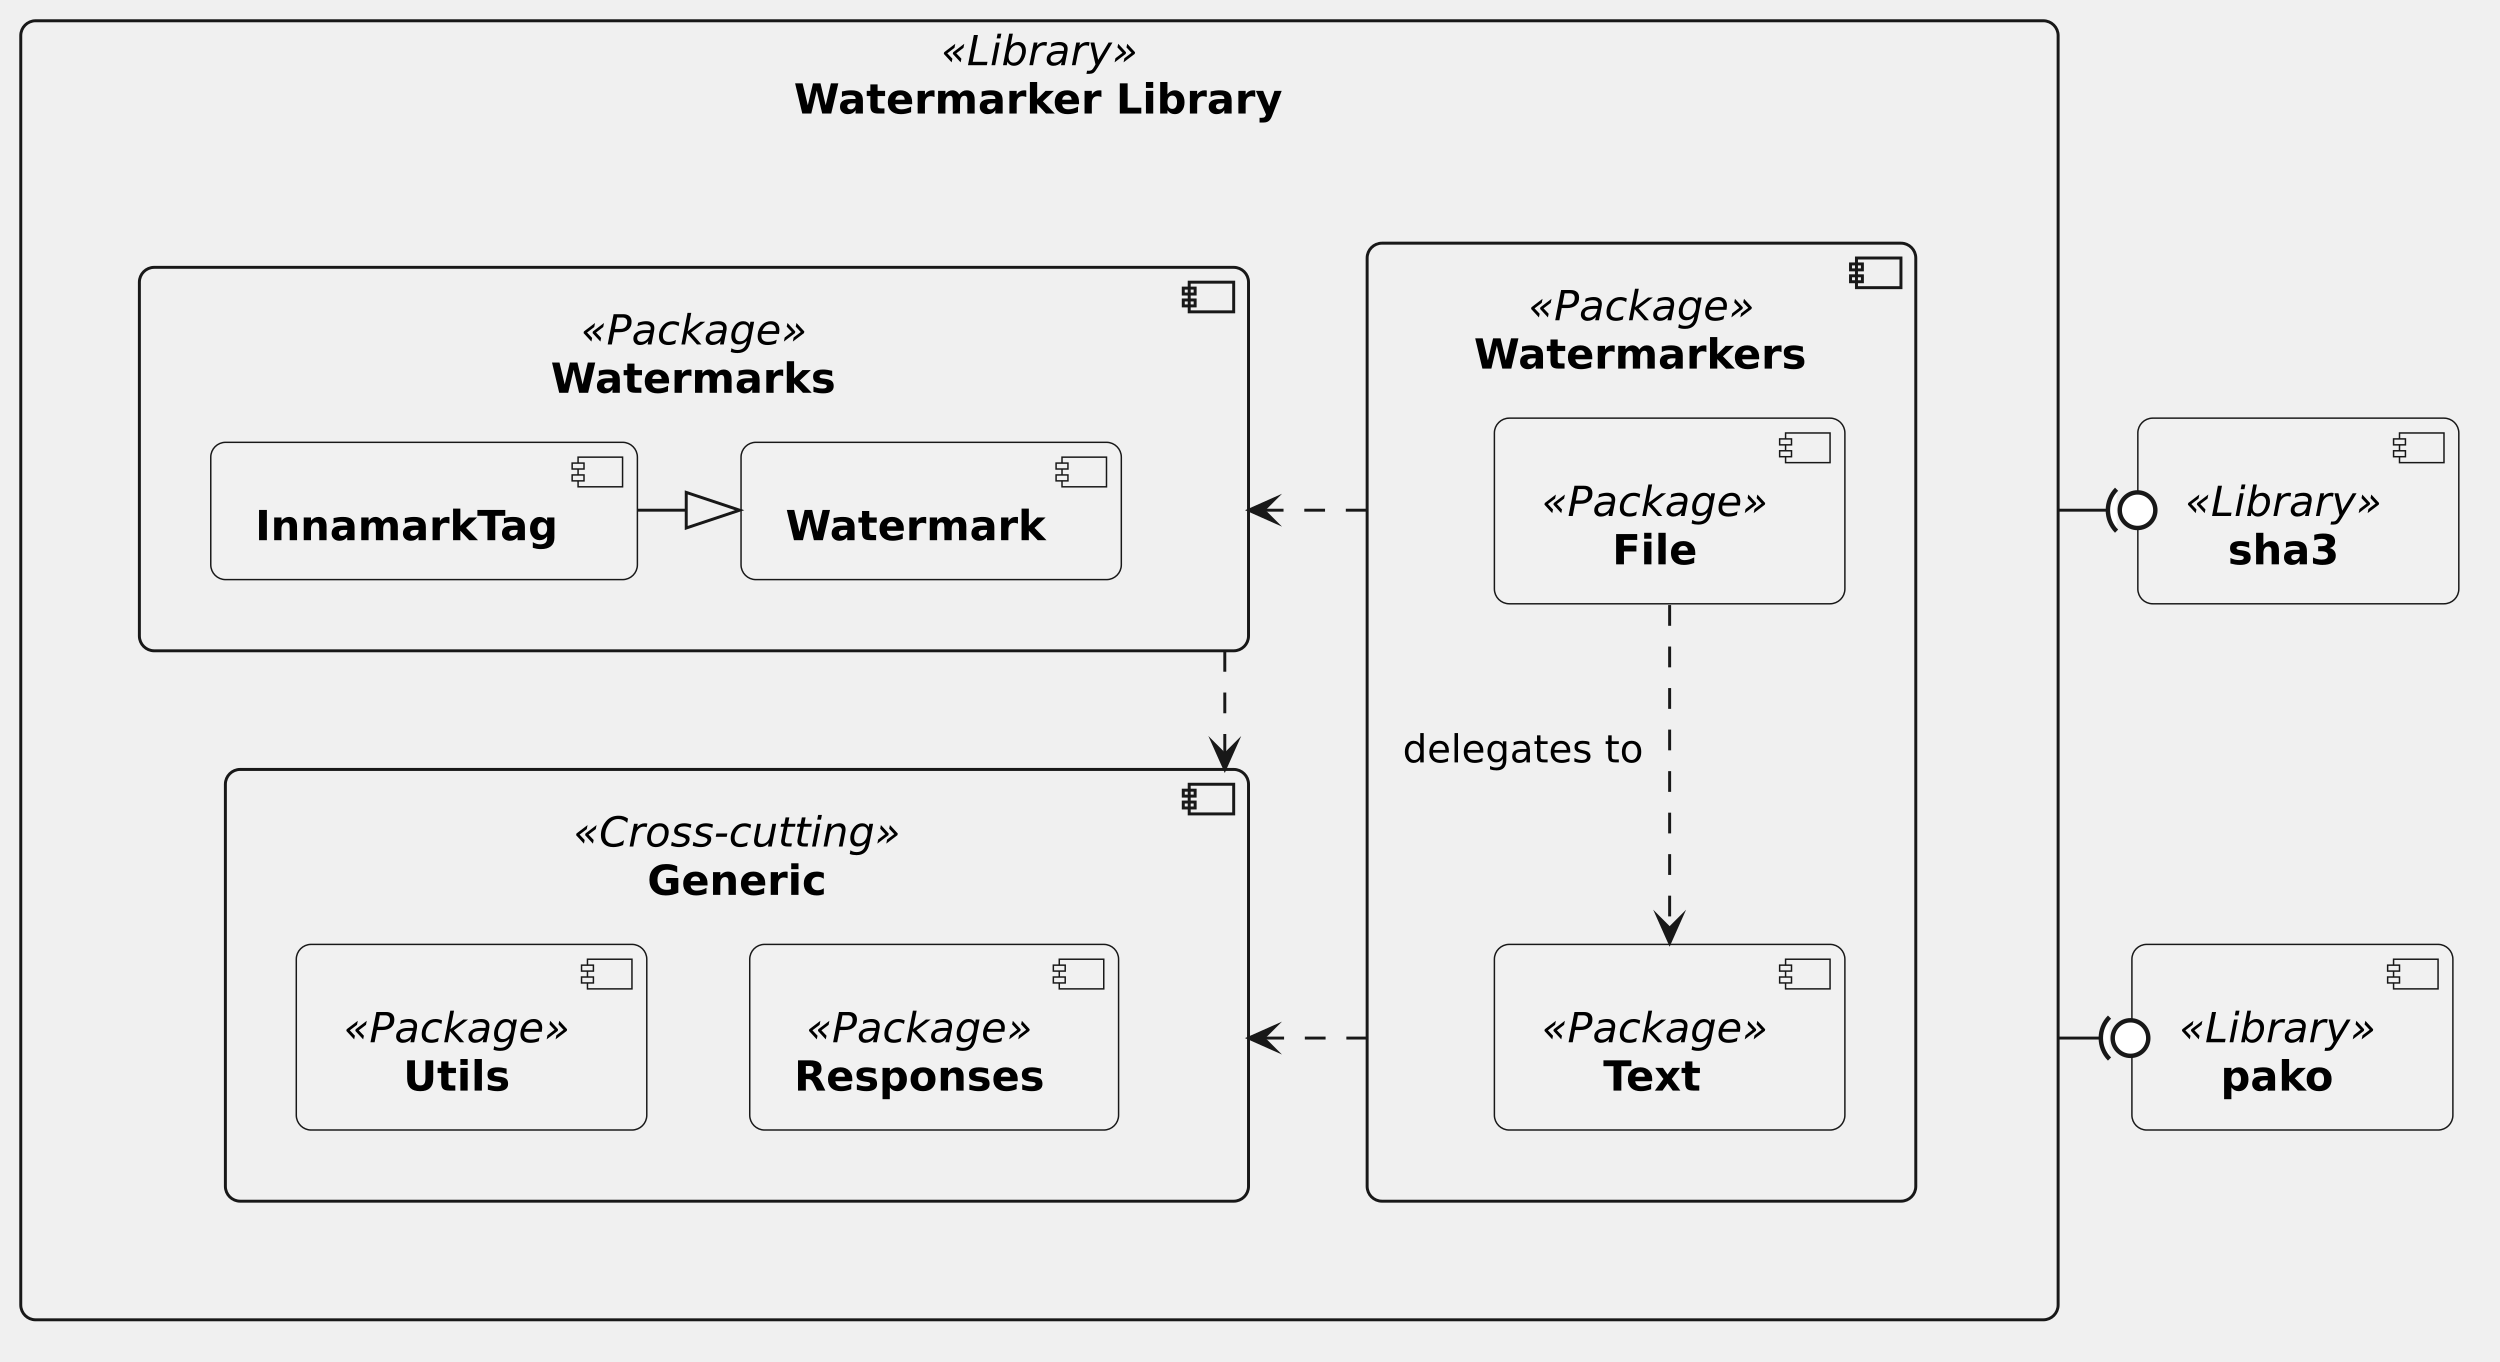
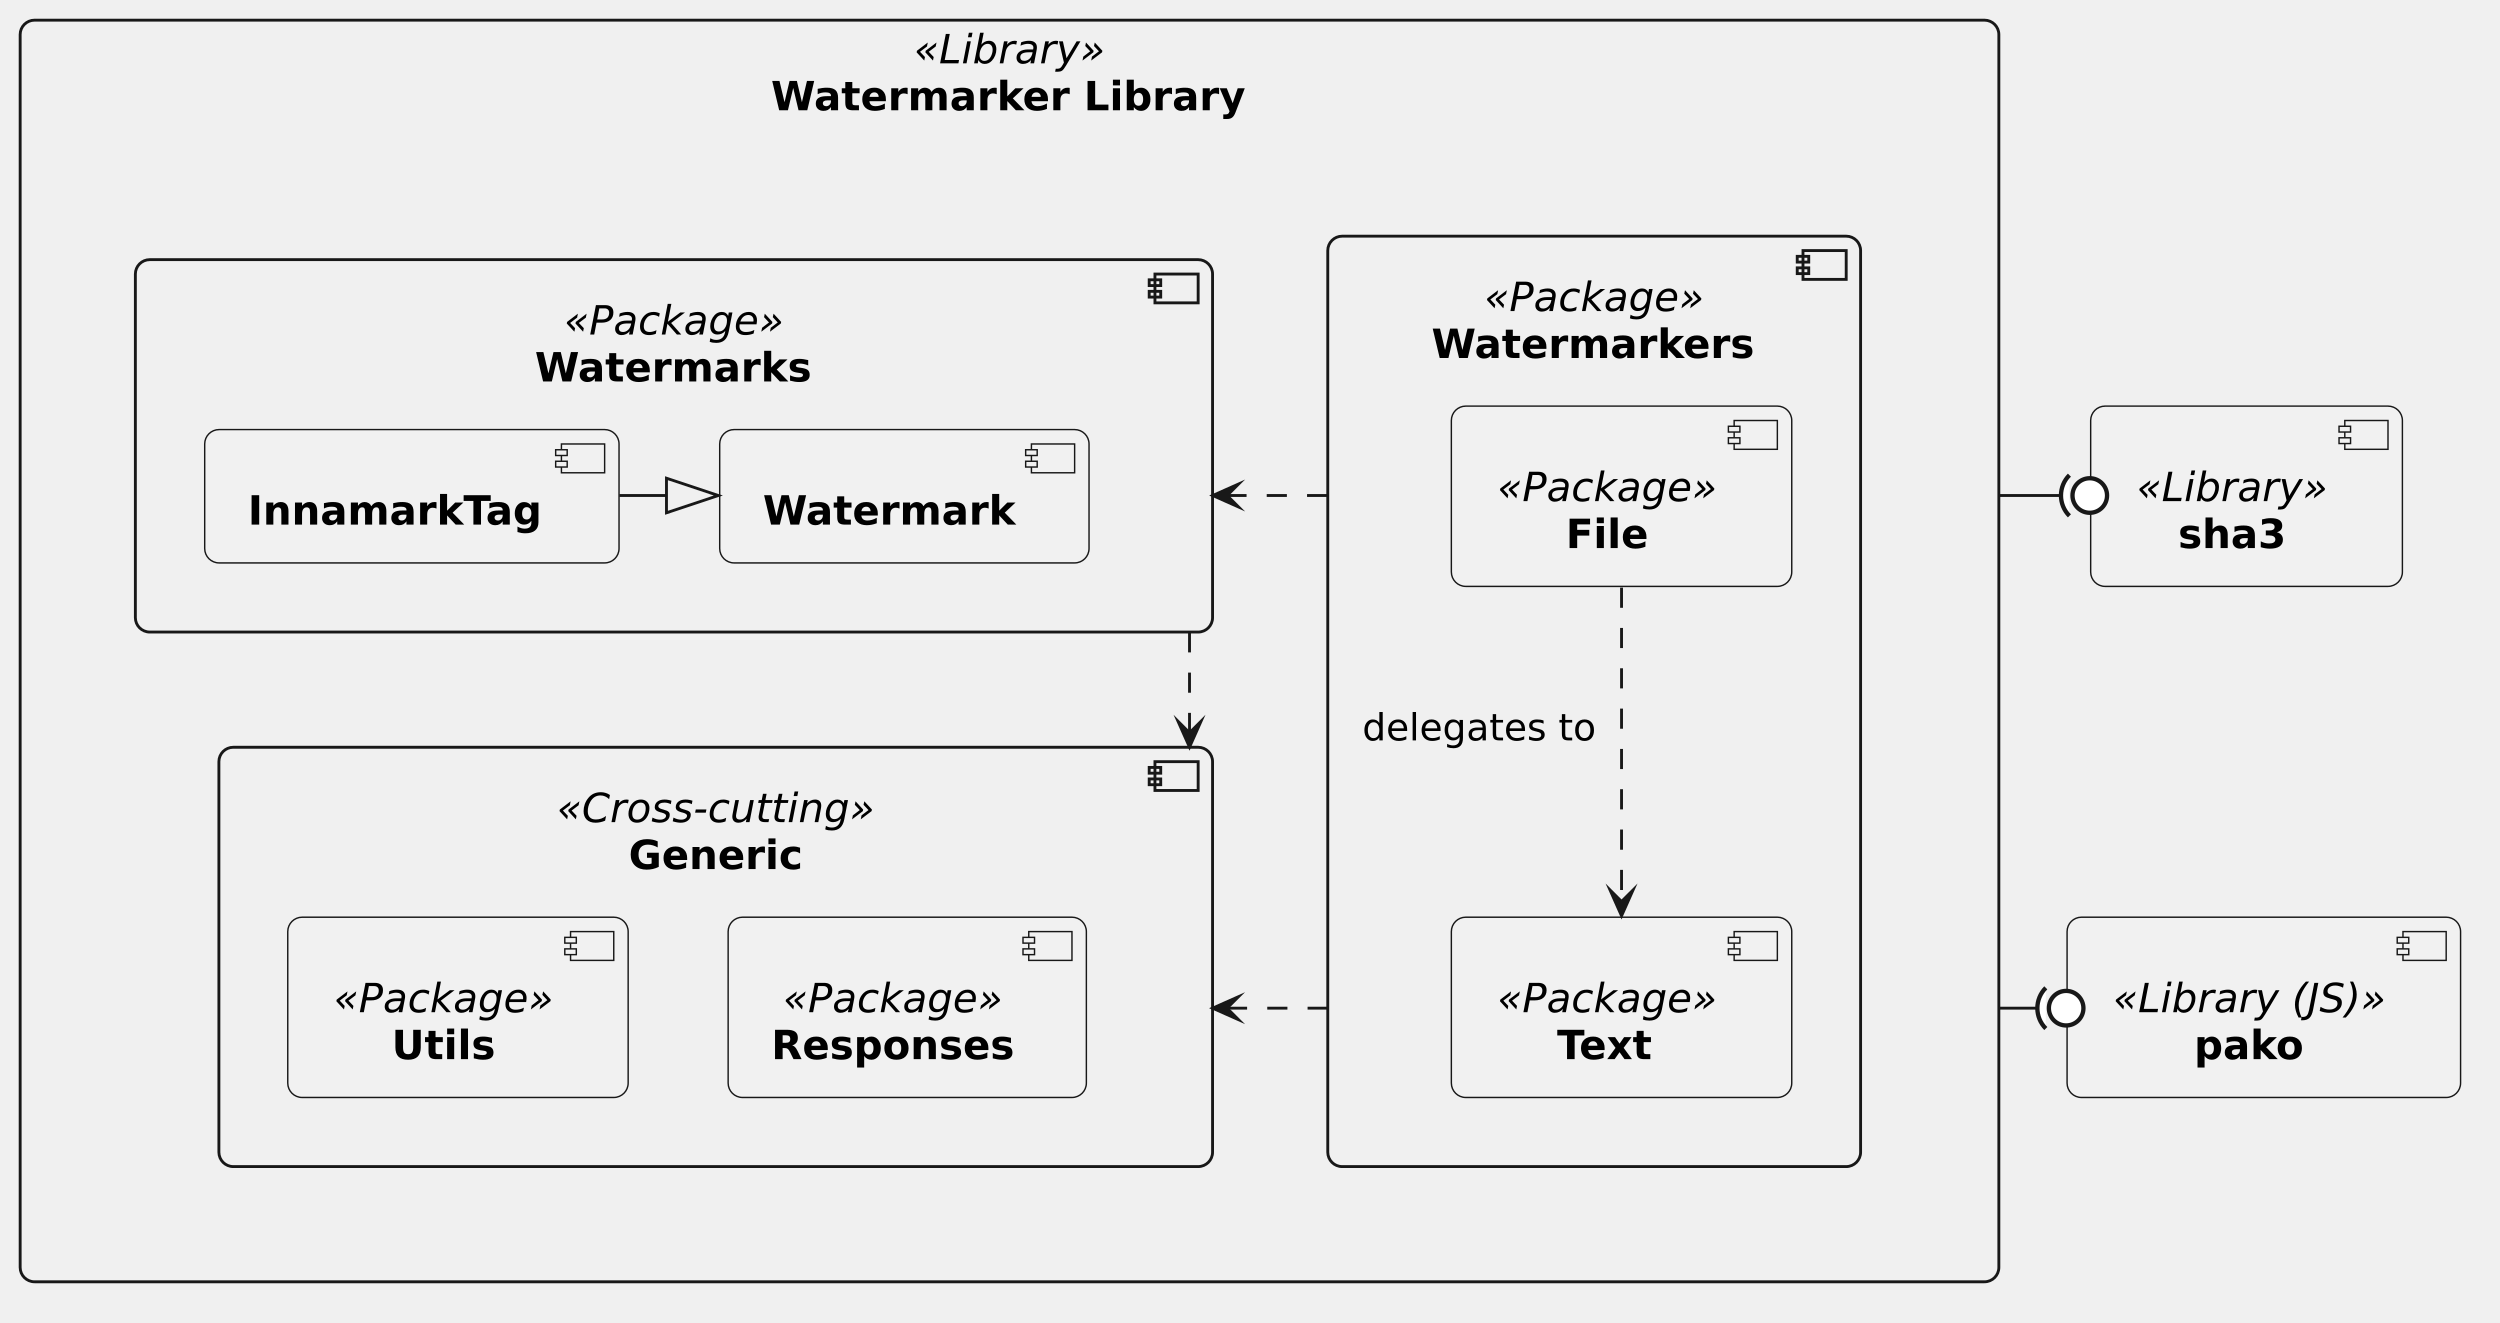
- <svg xmlns="http://www.w3.org/2000/svg" contentStyleType="text/css" data-diagram-type="DESCRIPTION" height="459px" preserveAspectRatio="none" style="width:843px;height:459px;background:#FFFFFF;" version="1.1" viewBox="0 0 843 459" width="843px" zoomAndPan="magnify">
+ <svg xmlns="http://www.w3.org/2000/svg" contentStyleType="text/css" data-diagram-type="DESCRIPTION" height="459px" preserveAspectRatio="none" style="width:868px;height:459px;background:#FFFFFF;" version="1.1" viewBox="0 0 868 459" width="868px" zoomAndPan="magnify">
  <defs />
  <g>
    <g class="cluster" data-qualified-name="system" data-source-line="11" id="ent0001">
      <rect fill="none" height="438.04" rx="5" ry="5" style="stroke:#181818;stroke-width:1;" width="687" x="7" y="7" />
      <text fill="#000000" font-family="'DejaVu Sans'" font-size="14" font-style="italic" lengthAdjust="spacing" textLength="66.233" x="317.383" y="21.995">«Library»</text>
      <text fill="#000000" font-family="'DejaVu Sans'" font-size="14" font-weight="700" lengthAdjust="spacing" textLength="165.628" x="267.686" y="38.292">Watermarker Library</text>
    </g>
    <g class="cluster" data-qualified-name="system.watermarks" data-source-line="12" id="ent0002">
      <rect fill="none" height="129.3" rx="5" ry="5" style="stroke:#181818;stroke-width:1;" width="374" x="47" y="90.15" />
      <rect fill="none" height="10" style="stroke:#181818;stroke-width:1;" width="15" x="401" y="95.15" />
      <rect fill="none" height="2" style="stroke:#181818;stroke-width:1;" width="4" x="399" y="97.15" />
      <rect fill="none" height="2" style="stroke:#181818;stroke-width:1;" width="4" x="399" y="101.15" />
      <text fill="#000000" font-family="'DejaVu Sans'" font-size="14" font-style="italic" lengthAdjust="spacing" textLength="76.186" x="195.907" y="116.145">«Package»</text>
      <text fill="#000000" font-family="'DejaVu Sans'" font-size="14" font-weight="700" lengthAdjust="spacing" textLength="96.564" x="185.718" y="132.442">Watermarks</text>
    </g>
    <g class="cluster" data-qualified-name="system.watermarkers" data-source-line="17" id="ent0005">
      <rect fill="none" height="323.04" rx="5" ry="5" style="stroke:#181818;stroke-width:1;" width="185" x="461" y="82" />
      <rect fill="none" height="10" style="stroke:#181818;stroke-width:1;" width="15" x="626" y="87" />
      <rect fill="none" height="2" style="stroke:#181818;stroke-width:1;" width="4" x="624" y="89" />
      <rect fill="none" height="2" style="stroke:#181818;stroke-width:1;" width="4" x="624" y="93" />
      <text fill="#000000" font-family="'DejaVu Sans'" font-size="14" font-style="italic" lengthAdjust="spacing" textLength="76.186" x="515.407" y="107.995">«Package»</text>
      <text fill="#000000" font-family="'DejaVu Sans'" font-size="14" font-weight="700" lengthAdjust="spacing" textLength="112.964" x="497.018" y="124.292">Watermarkers</text>
    </g>
    <g class="cluster" data-qualified-name="system.generic" data-source-line="22" id="ent0008">
      <rect fill="none" height="145.59" rx="5" ry="5" style="stroke:#181818;stroke-width:1;" width="345" x="76" y="259.45" />
      <rect fill="none" height="10" style="stroke:#181818;stroke-width:1;" width="15" x="401" y="264.45" />
      <rect fill="none" height="2" style="stroke:#181818;stroke-width:1;" width="4" x="399" y="266.45" />
      <rect fill="none" height="2" style="stroke:#181818;stroke-width:1;" width="4" x="399" y="270.45" />
      <text fill="#000000" font-family="'DejaVu Sans'" font-size="14" font-style="italic" lengthAdjust="spacing" textLength="110.216" x="193.392" y="285.445">«Cross-cutting»</text>
      <text fill="#000000" font-family="'DejaVu Sans'" font-size="14" font-weight="700" lengthAdjust="spacing" textLength="60.45" x="218.275" y="301.742">Generic</text>
    </g>
    <g class="entity" data-qualified-name="system.watermarks.watermark" data-source-line="13" id="ent0003">
      <rect fill="#F1F1F1" height="46.297" rx="5" ry="5" style="stroke:#181818;stroke-width:0.5;" width="128.231" x="249.88" y="149.15" />
      <rect fill="#F1F1F1" height="10" style="stroke:#181818;stroke-width:0.5;" width="15" x="358.111" y="154.15" />
      <rect fill="#F1F1F1" height="2" style="stroke:#181818;stroke-width:0.5;" width="4" x="356.111" y="156.15" />
      <rect fill="#F1F1F1" height="2" style="stroke:#181818;stroke-width:0.5;" width="4" x="356.111" y="160.15" />
      <text fill="#000000" font-family="'DejaVu Sans'" font-size="14" font-weight="700" lengthAdjust="spacing" textLength="88.231" x="264.88" y="182.145">Watermark</text>
    </g>
    <g class="entity" data-qualified-name="system.watermarks.innamarkTag" data-source-line="14" id="ent0004">
      <rect fill="#F1F1F1" height="46.297" rx="5" ry="5" style="stroke:#181818;stroke-width:0.5;" width="143.858" x="71.07" y="149.15" />
      <rect fill="#F1F1F1" height="10" style="stroke:#181818;stroke-width:0.5;" width="15" x="194.928" y="154.15" />
      <rect fill="#F1F1F1" height="2" style="stroke:#181818;stroke-width:0.5;" width="4" x="192.928" y="156.15" />
      <rect fill="#F1F1F1" height="2" style="stroke:#181818;stroke-width:0.5;" width="4" x="192.928" y="160.15" />
      <text fill="#000000" font-family="'DejaVu Sans'" font-size="14" font-weight="700" lengthAdjust="spacing" textLength="103.858" x="86.07" y="182.145">InnamarkTag</text>
    </g>
    <g class="entity" data-qualified-name="system.watermarkers.textWM" data-source-line="18" id="ent0006">
      <rect fill="#F1F1F1" height="62.594" rx="5" ry="5" style="stroke:#181818;stroke-width:0.5;" width="118.186" x="503.91" y="318.45" />
      <rect fill="#F1F1F1" height="10" style="stroke:#181818;stroke-width:0.5;" width="15" x="602.096" y="323.45" />
      <rect fill="#F1F1F1" height="2" style="stroke:#181818;stroke-width:0.5;" width="4" x="600.096" y="325.45" />
      <rect fill="#F1F1F1" height="2" style="stroke:#181818;stroke-width:0.5;" width="4" x="600.096" y="329.45" />
      <text fill="#000000" font-family="'DejaVu Sans'" font-size="14" font-style="italic" lengthAdjust="spacing" textLength="76.186" x="519.91" y="351.445">«Package»</text>
      <text fill="#000000" font-family="'DejaVu Sans'" font-size="14" font-weight="700" lengthAdjust="spacing" textLength="34.768" x="540.62" y="367.742">Text</text>
    </g>
    <g class="entity" data-qualified-name="system.watermarkers.fileWM" data-source-line="19" id="ent0007">
      <rect fill="#F1F1F1" height="62.594" rx="5" ry="5" style="stroke:#181818;stroke-width:0.5;" width="118.186" x="503.91" y="141" />
      <rect fill="#F1F1F1" height="10" style="stroke:#181818;stroke-width:0.5;" width="15" x="602.096" y="146" />
      <rect fill="#F1F1F1" height="2" style="stroke:#181818;stroke-width:0.5;" width="4" x="600.096" y="148" />
      <rect fill="#F1F1F1" height="2" style="stroke:#181818;stroke-width:0.5;" width="4" x="600.096" y="152" />
      <text fill="#000000" font-family="'DejaVu Sans'" font-size="14" font-style="italic" lengthAdjust="spacing" textLength="76.186" x="519.91" y="173.995">«Package»</text>
      <text fill="#000000" font-family="'DejaVu Sans'" font-size="14" font-weight="700" lengthAdjust="spacing" textLength="28.656" x="543.675" y="190.292">File</text>
    </g>
    <g class="entity" data-qualified-name="system.generic.utils" data-source-line="23" id="ent0009">
      <rect fill="#F1F1F1" height="62.594" rx="5" ry="5" style="stroke:#181818;stroke-width:0.5;" width="118.186" x="99.91" y="318.45" />
      <rect fill="#F1F1F1" height="10" style="stroke:#181818;stroke-width:0.5;" width="15" x="198.096" y="323.45" />
      <rect fill="#F1F1F1" height="2" style="stroke:#181818;stroke-width:0.5;" width="4" x="196.096" y="325.45" />
      <rect fill="#F1F1F1" height="2" style="stroke:#181818;stroke-width:0.5;" width="4" x="196.096" y="329.45" />
      <text fill="#000000" font-family="'DejaVu Sans'" font-size="14" font-style="italic" lengthAdjust="spacing" textLength="76.186" x="115.91" y="351.445">«Package»</text>
      <text fill="#000000" font-family="'DejaVu Sans'" font-size="14" font-weight="700" lengthAdjust="spacing" textLength="35.991" x="136.008" y="367.742">Utils</text>
    </g>
    <g class="entity" data-qualified-name="system.generic.responses" data-source-line="24" id="ent0010">
      <rect fill="#F1F1F1" height="62.594" rx="5" ry="5" style="stroke:#181818;stroke-width:0.5;" width="124.376" x="252.81" y="318.45" />
      <rect fill="#F1F1F1" height="10" style="stroke:#181818;stroke-width:0.5;" width="15" x="357.186" y="323.45" />
      <rect fill="#F1F1F1" height="2" style="stroke:#181818;stroke-width:0.5;" width="4" x="355.186" y="325.45" />
      <rect fill="#F1F1F1" height="2" style="stroke:#181818;stroke-width:0.5;" width="4" x="355.186" y="329.45" />
      <text fill="#000000" font-family="'DejaVu Sans'" font-size="14" font-style="italic" lengthAdjust="spacing" textLength="76.186" x="271.905" y="351.445">«Package»</text>
      <text fill="#000000" font-family="'DejaVu Sans'" font-size="14" font-weight="700" lengthAdjust="spacing" textLength="84.376" x="267.81" y="367.742">Responses</text>
    </g>
    <g class="entity" data-qualified-name="sha3" data-source-line="29" id="ent0011">
-       <rect fill="#F1F1F1" height="62.594" rx="5" ry="5" style="stroke:#181818;stroke-width:0.5;" width="108.233" x="720.88" y="141" />
-       <rect fill="#F1F1F1" height="10" style="stroke:#181818;stroke-width:0.5;" width="15" x="809.113" y="146" />
-       <rect fill="#F1F1F1" height="2" style="stroke:#181818;stroke-width:0.5;" width="4" x="807.113" y="148" />
-       <rect fill="#F1F1F1" height="2" style="stroke:#181818;stroke-width:0.5;" width="4" x="807.113" y="152" />
-       <text fill="#000000" font-family="'DejaVu Sans'" font-size="14" font-style="italic" lengthAdjust="spacing" textLength="66.233" x="736.88" y="173.995">«Library»</text>
-       <text fill="#000000" font-family="'DejaVu Sans'" font-size="14" font-weight="700" lengthAdjust="spacing" textLength="37.488" x="751.253" y="190.292">sha3</text>
+       <rect fill="#F1F1F1" height="62.594" rx="5" ry="5" style="stroke:#181818;stroke-width:0.5;" width="108.233" x="725.88" y="141" />
+       <rect fill="#F1F1F1" height="10" style="stroke:#181818;stroke-width:0.5;" width="15" x="814.113" y="146" />
+       <rect fill="#F1F1F1" height="2" style="stroke:#181818;stroke-width:0.5;" width="4" x="812.113" y="148" />
+       <rect fill="#F1F1F1" height="2" style="stroke:#181818;stroke-width:0.5;" width="4" x="812.113" y="152" />
+       <text fill="#000000" font-family="'DejaVu Sans'" font-size="14" font-style="italic" lengthAdjust="spacing" textLength="66.233" x="741.88" y="173.995">«Library»</text>
+       <text fill="#000000" font-family="'DejaVu Sans'" font-size="14" font-weight="700" lengthAdjust="spacing" textLength="37.488" x="756.253" y="190.292">sha3</text>
    </g>
    <g class="entity" data-qualified-name="pako" data-source-line="30" id="ent0012">
-       <rect fill="#F1F1F1" height="62.594" rx="5" ry="5" style="stroke:#181818;stroke-width:0.5;" width="108.233" x="718.88" y="318.45" />
-       <rect fill="#F1F1F1" height="10" style="stroke:#181818;stroke-width:0.5;" width="15" x="807.113" y="323.45" />
-       <rect fill="#F1F1F1" height="2" style="stroke:#181818;stroke-width:0.5;" width="4" x="805.113" y="325.45" />
-       <rect fill="#F1F1F1" height="2" style="stroke:#181818;stroke-width:0.5;" width="4" x="805.113" y="329.45" />
-       <text fill="#000000" font-family="'DejaVu Sans'" font-size="14" font-style="italic" lengthAdjust="spacing" textLength="66.233" x="734.88" y="351.445">«Library»</text>
-       <text fill="#000000" font-family="'DejaVu Sans'" font-size="14" font-weight="700" lengthAdjust="spacing" textLength="38.398" x="748.798" y="367.742">pako</text>
+       <rect fill="#F1F1F1" height="62.594" rx="5" ry="5" style="stroke:#181818;stroke-width:0.5;" width="136.623" x="717.69" y="318.45" />
+       <rect fill="#F1F1F1" height="10" style="stroke:#181818;stroke-width:0.5;" width="15" x="834.313" y="323.45" />
+       <rect fill="#F1F1F1" height="2" style="stroke:#181818;stroke-width:0.5;" width="4" x="832.313" y="325.45" />
+       <rect fill="#F1F1F1" height="2" style="stroke:#181818;stroke-width:0.5;" width="4" x="832.313" y="329.45" />
+       <text fill="#000000" font-family="'DejaVu Sans'" font-size="14" font-style="italic" lengthAdjust="spacing" textLength="94.623" x="733.69" y="351.445">«Library (JS)»</text>
+       <text fill="#000000" font-family="'DejaVu Sans'" font-size="14" font-weight="700" lengthAdjust="spacing" textLength="38.398" x="761.803" y="367.742">pako</text>
    </g>
    <g class="link" data-entity-1="ent0007" data-entity-2="ent0006" data-link-type="dependency" data-source-line="33" id="lnk13">
      <path d="M563,204.02 C563,236.22 563,280.79 563,313" fill="none" id="fileWM-to-textWM" style="stroke:#181818;stroke-width:1;stroke-dasharray:7,7;" />
      <polygon fill="#181818" points="563,318,567,309,563,313,559,309,563,318" style="stroke:#181818;stroke-width:1;stroke-linejoin:miter;stroke-miterlimit:10;" />
      <text fill="#000000" font-family="'DejaVu Sans'" font-size="13" lengthAdjust="spacing" textLength="81.129" x="473" y="257.077">delegates to</text>
    </g>
    <g class="link" data-entity-1="ent0004" data-entity-2="ent0003" data-link-type="extension" data-source-line="35" id="lnk14">
      <path d="M215.02,172.04 C226.43,172.04 220.17,172.04 231.4,172.04" fill="none" id="innamarkTag-to-watermark" style="stroke:#181818;stroke-width:1;" />
      <polygon fill="none" points="249.4,172.04,231.4,166.04,231.4,178.04,249.4,172.04" style="stroke:#181818;stroke-width:1;stroke-linejoin:miter;stroke-miterlimit:10;" />
    </g>
    <g class="link" data-entity-1="ent0005" data-entity-2="ent0002" data-link-type="dependency" data-source-line="37" id="lnk15">
      <path d="M460.806,172.04 C460.525,172.04 460.238,172.04 459.946,172.04 C459.362,172.04 458.757,172.04 458.134,172.04 C453.148,172.04 446.985,172.04 440.832,172.04 C434.68,172.04 428.538,172.04 423.595,172.04 C422.977,172.04 422.378,172.04 421.8,172.04 C421.655,172.04 421.512,172.04 421.37,172.04 C421.299,172.04 421.229,172.04 421.159,172.04 C421.123,172.04 426.088,172.04 426.053,172.04" fill="none" id="watermarkers-to-watermarks" style="stroke:#181818;stroke-width:1;stroke-dasharray:7,7;" />
      <polygon fill="#181818" points="421.053,172.04,430.053,176.04,426.053,172.04,430.053,168.04,421.053,172.04" style="stroke:#181818;stroke-width:1;stroke-linejoin:miter;stroke-miterlimit:10;" />
    </g>
    <g class="link" data-entity-1="ent0005" data-entity-2="ent0008" data-link-type="dependency" data-source-line="38" id="lnk16">
      <path d="M460.991,350.04 C460.917,350.04 460.842,350.04 460.767,350.04 C460.617,350.04 460.465,350.04 460.311,350.04 C460.004,350.04 459.692,350.04 459.373,350.04 C458.736,350.04 458.076,350.04 457.397,350.04 C456.037,350.04 454.598,350.04 453.102,350.04 C450.11,350.04 446.89,350.04 443.621,350.04 C437.084,350.04 430.355,350.04 424.876,350.04 C423.506,350.04 427.215,350.04 426.024,350.04" fill="none" id="watermarkers-to-generic" style="stroke:#181818;stroke-width:1;stroke-dasharray:7,7;" />
      <polygon fill="#181818" points="421.024,350.04,430.024,354.04,426.024,350.04,430.024,346.04,421.024,350.04" style="stroke:#181818;stroke-width:1;stroke-linejoin:miter;stroke-miterlimit:10;" />
    </g>
    <g class="link" data-entity-1="ent0002" data-entity-2="ent0008" data-link-type="dependency" data-source-line="39" id="lnk17">
      <path d="M413,219.516 C413,219.803 413,220.09 413,220.378 C413,221.531 413,222.695 413,223.869 C413,226.218 413,228.61 413,231.036 C413,235.887 413,240.873 413,245.927 C413,248.454 413,250.998 413,253.55 C413,254.826 413,256.104 413,257.383 C413,258.023 413,258.663 413,259.303 C413,259.342 413,254.382 413,254.423" fill="none" id="watermarks-to-generic" style="stroke:#181818;stroke-width:1;stroke-dasharray:7,7;" />
      <polygon fill="#181818" points="413,259.423,417,250.423,413,254.423,409,250.423,413,259.423" style="stroke:#181818;stroke-width:1;stroke-linejoin:miter;stroke-miterlimit:10;" />
    </g>
    <g class="link" data-entity-1="ent0001" data-entity-2="ent0011" data-source-line="42" id="lnk18">
-       <path d="M694.119,172.04 C694.199,172.04 694.279,172.04 694.36,172.04 C695.657,172.04 697.078,172.04 698.605,172.04 C704.712,172.04 702.51,172.04 710.78,172.04" fill="none" id="system-to-sha3" style="stroke:#181818;stroke-width:1;" />
-       <ellipse cx="720.78" cy="172.04" fill="#FFFFFF" rx="6" ry="6" style="stroke:#181818;stroke-width:1.5;" />
-       <path d="M713.709,164.969 A10,10 0 0 0 713.709 179.111" fill="#FFFFFF" style="stroke:#181818;stroke-width:1.5;" />
+       <path d="M694.02,172.04 C694.063,172.04 694.107,172.04 694.15,172.04 C694.238,172.04 694.326,172.04 694.414,172.04 C694.768,172.04 695.131,172.04 695.503,172.04 C696.99,172.04 698.621,172.04 700.37,172.04 C707.367,172.04 706.27,172.04 715.57,172.04" fill="none" id="system-to-sha3" style="stroke:#181818;stroke-width:1;" />
+       <ellipse cx="725.57" cy="172.04" fill="#FFFFFF" rx="6" ry="6" style="stroke:#181818;stroke-width:1.5;" />
+       <path d="M718.499,164.969 A10,10 0 0 0 718.499 179.111" fill="#FFFFFF" style="stroke:#181818;stroke-width:1.5;" />
    </g>
    <g class="link" data-entity-1="ent0001" data-entity-2="ent0012" data-source-line="43" id="lnk19">
-       <path d="M694.04,350.04 C694.212,350.04 694.386,350.04 694.562,350.04 C694.914,350.04 695.275,350.04 695.645,350.04 C701.56,350.04 699.66,350.04 708.4,350.04" fill="none" id="system-to-pako" style="stroke:#181818;stroke-width:1;" />
-       <ellipse cx="718.4" cy="350.04" fill="#FFFFFF" rx="6" ry="6" style="stroke:#181818;stroke-width:1.5;" />
-       <path d="M711.329,342.969 A10,10 0 0 0 711.329 357.111" fill="#FFFFFF" style="stroke:#181818;stroke-width:1.5;" />
+       <path d="M694.106,350.04 C694.442,350.04 694.787,350.04 695.141,350.04 C700.803,350.04 698.645,350.04 707.37,350.04" fill="none" id="system-to-pako" style="stroke:#181818;stroke-width:1;" />
+       <ellipse cx="717.37" cy="350.04" fill="#FFFFFF" rx="6" ry="6" style="stroke:#181818;stroke-width:1.5;" />
+       <path d="M710.299,342.969 A10,10 0 0 0 710.299 357.111" fill="#FFFFFF" style="stroke:#181818;stroke-width:1.5;" />
    </g>
  </g>
</svg>
